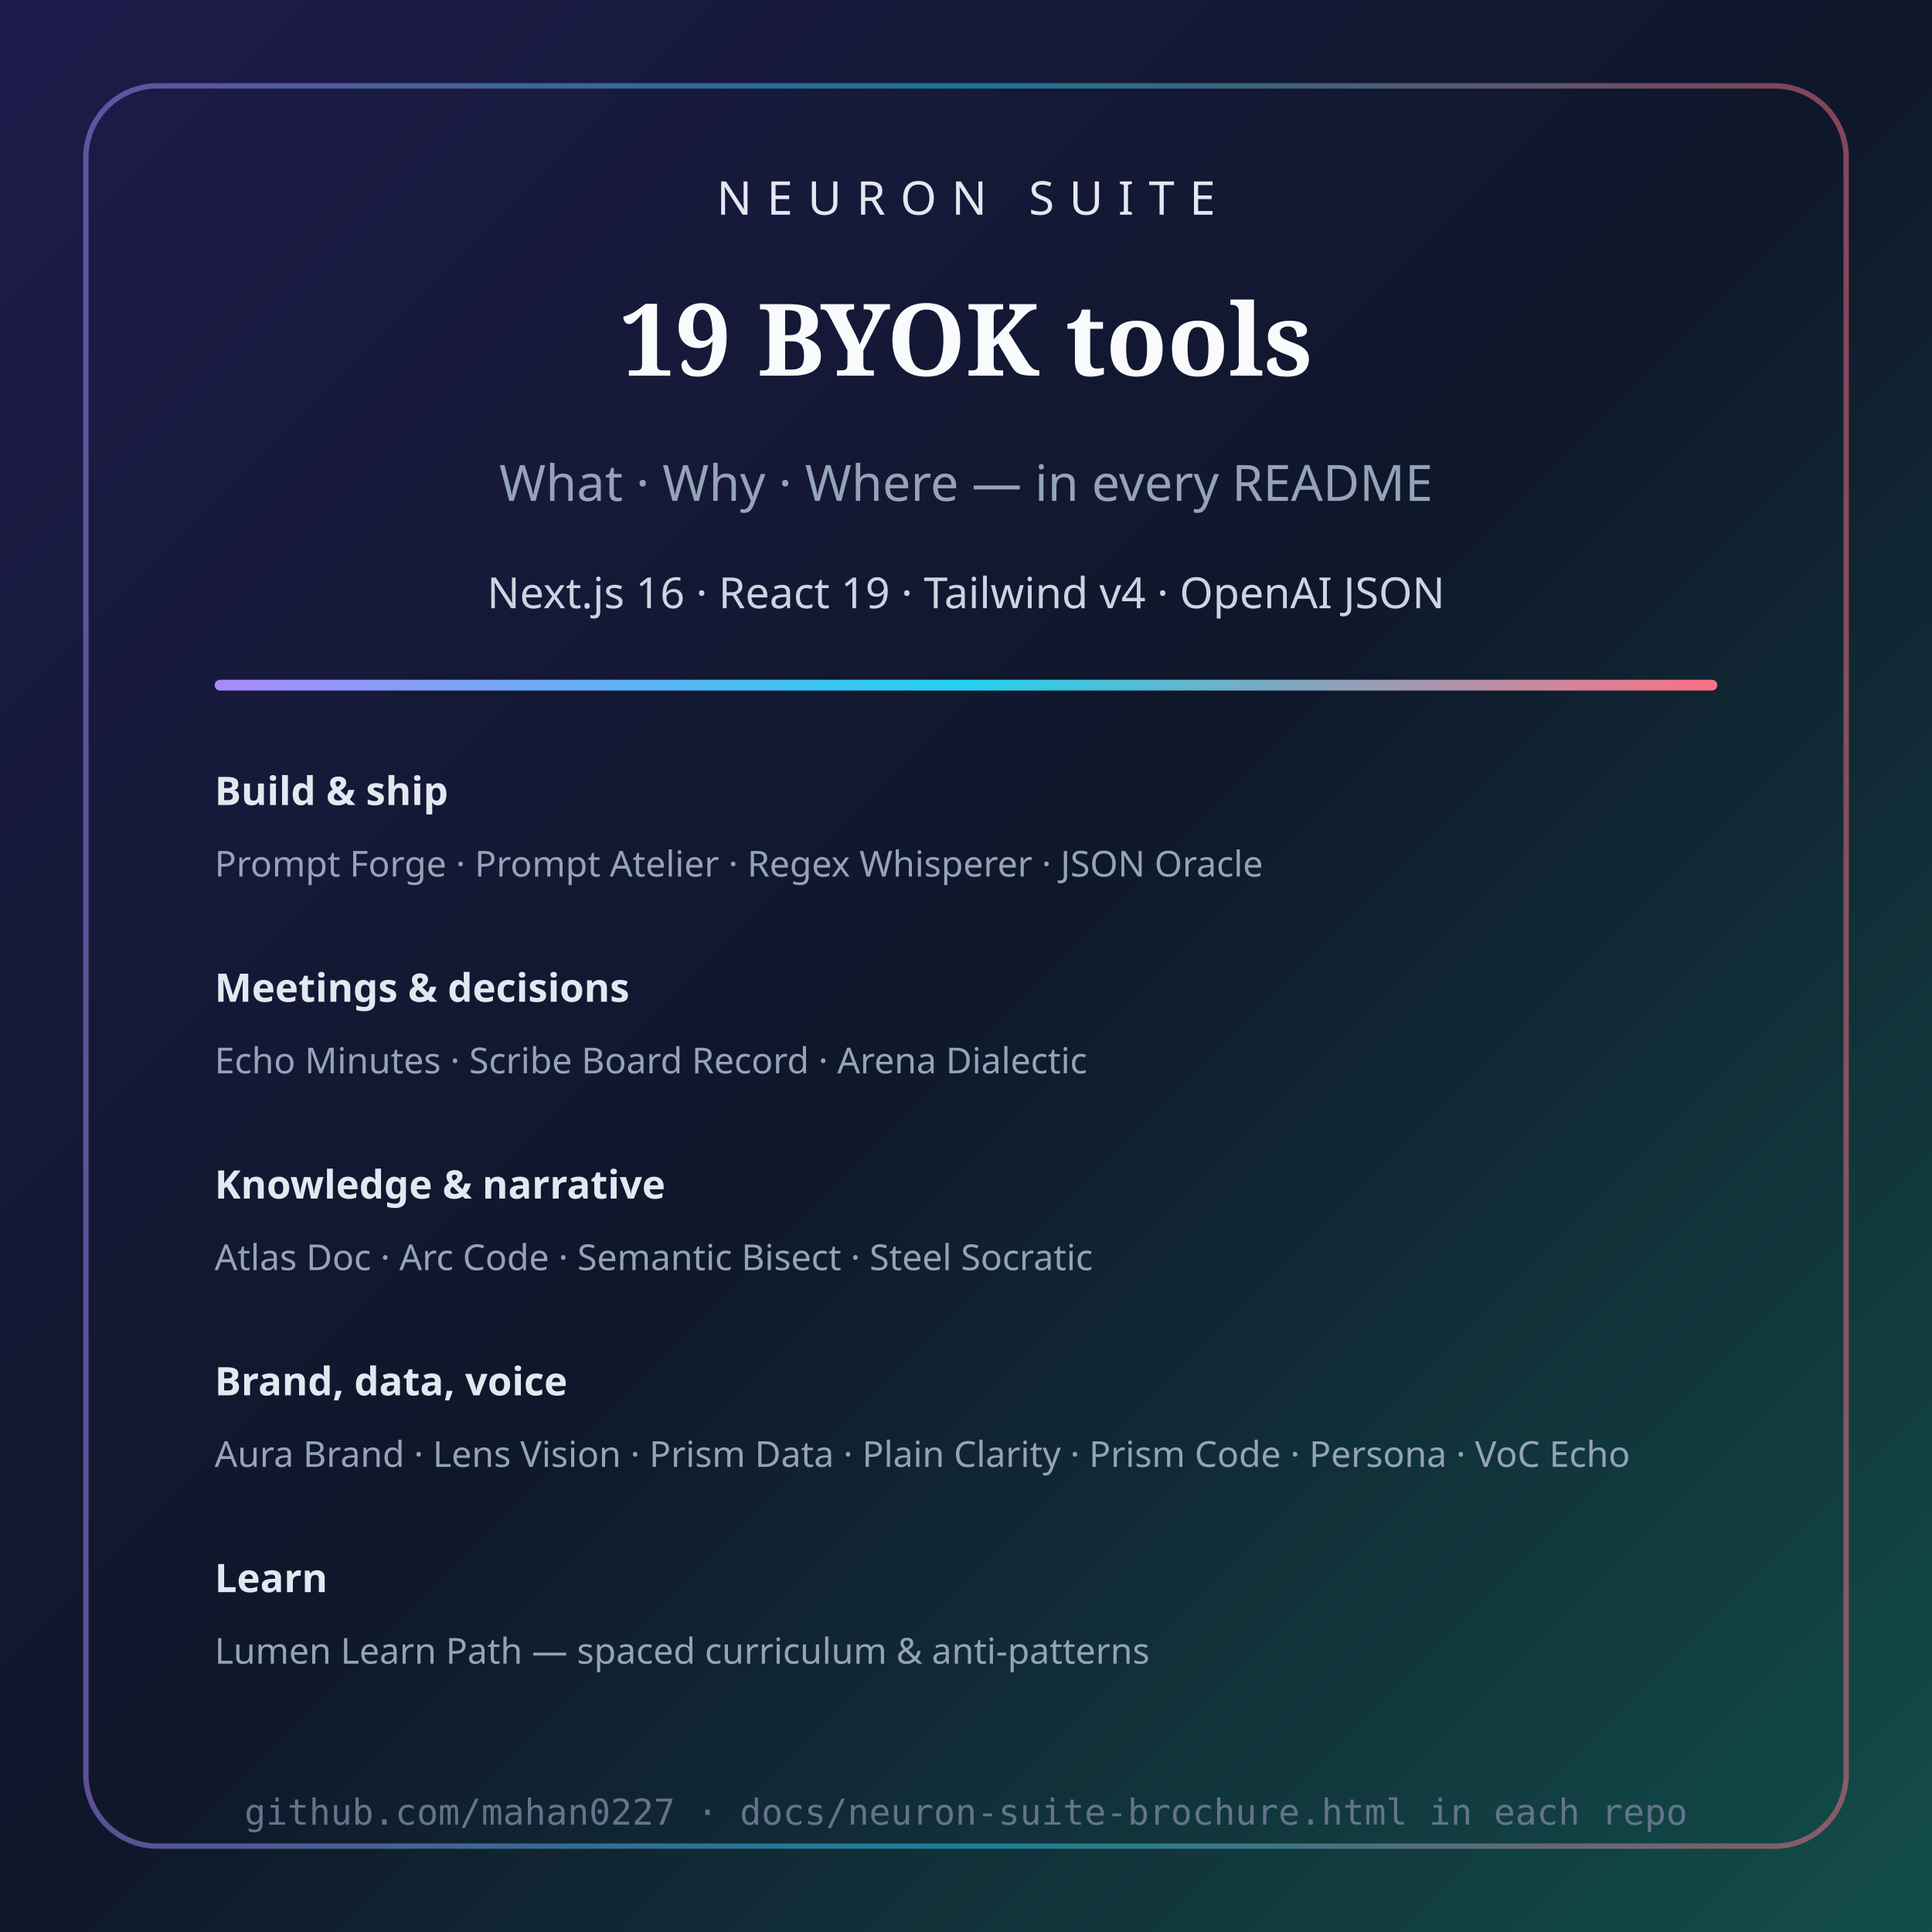
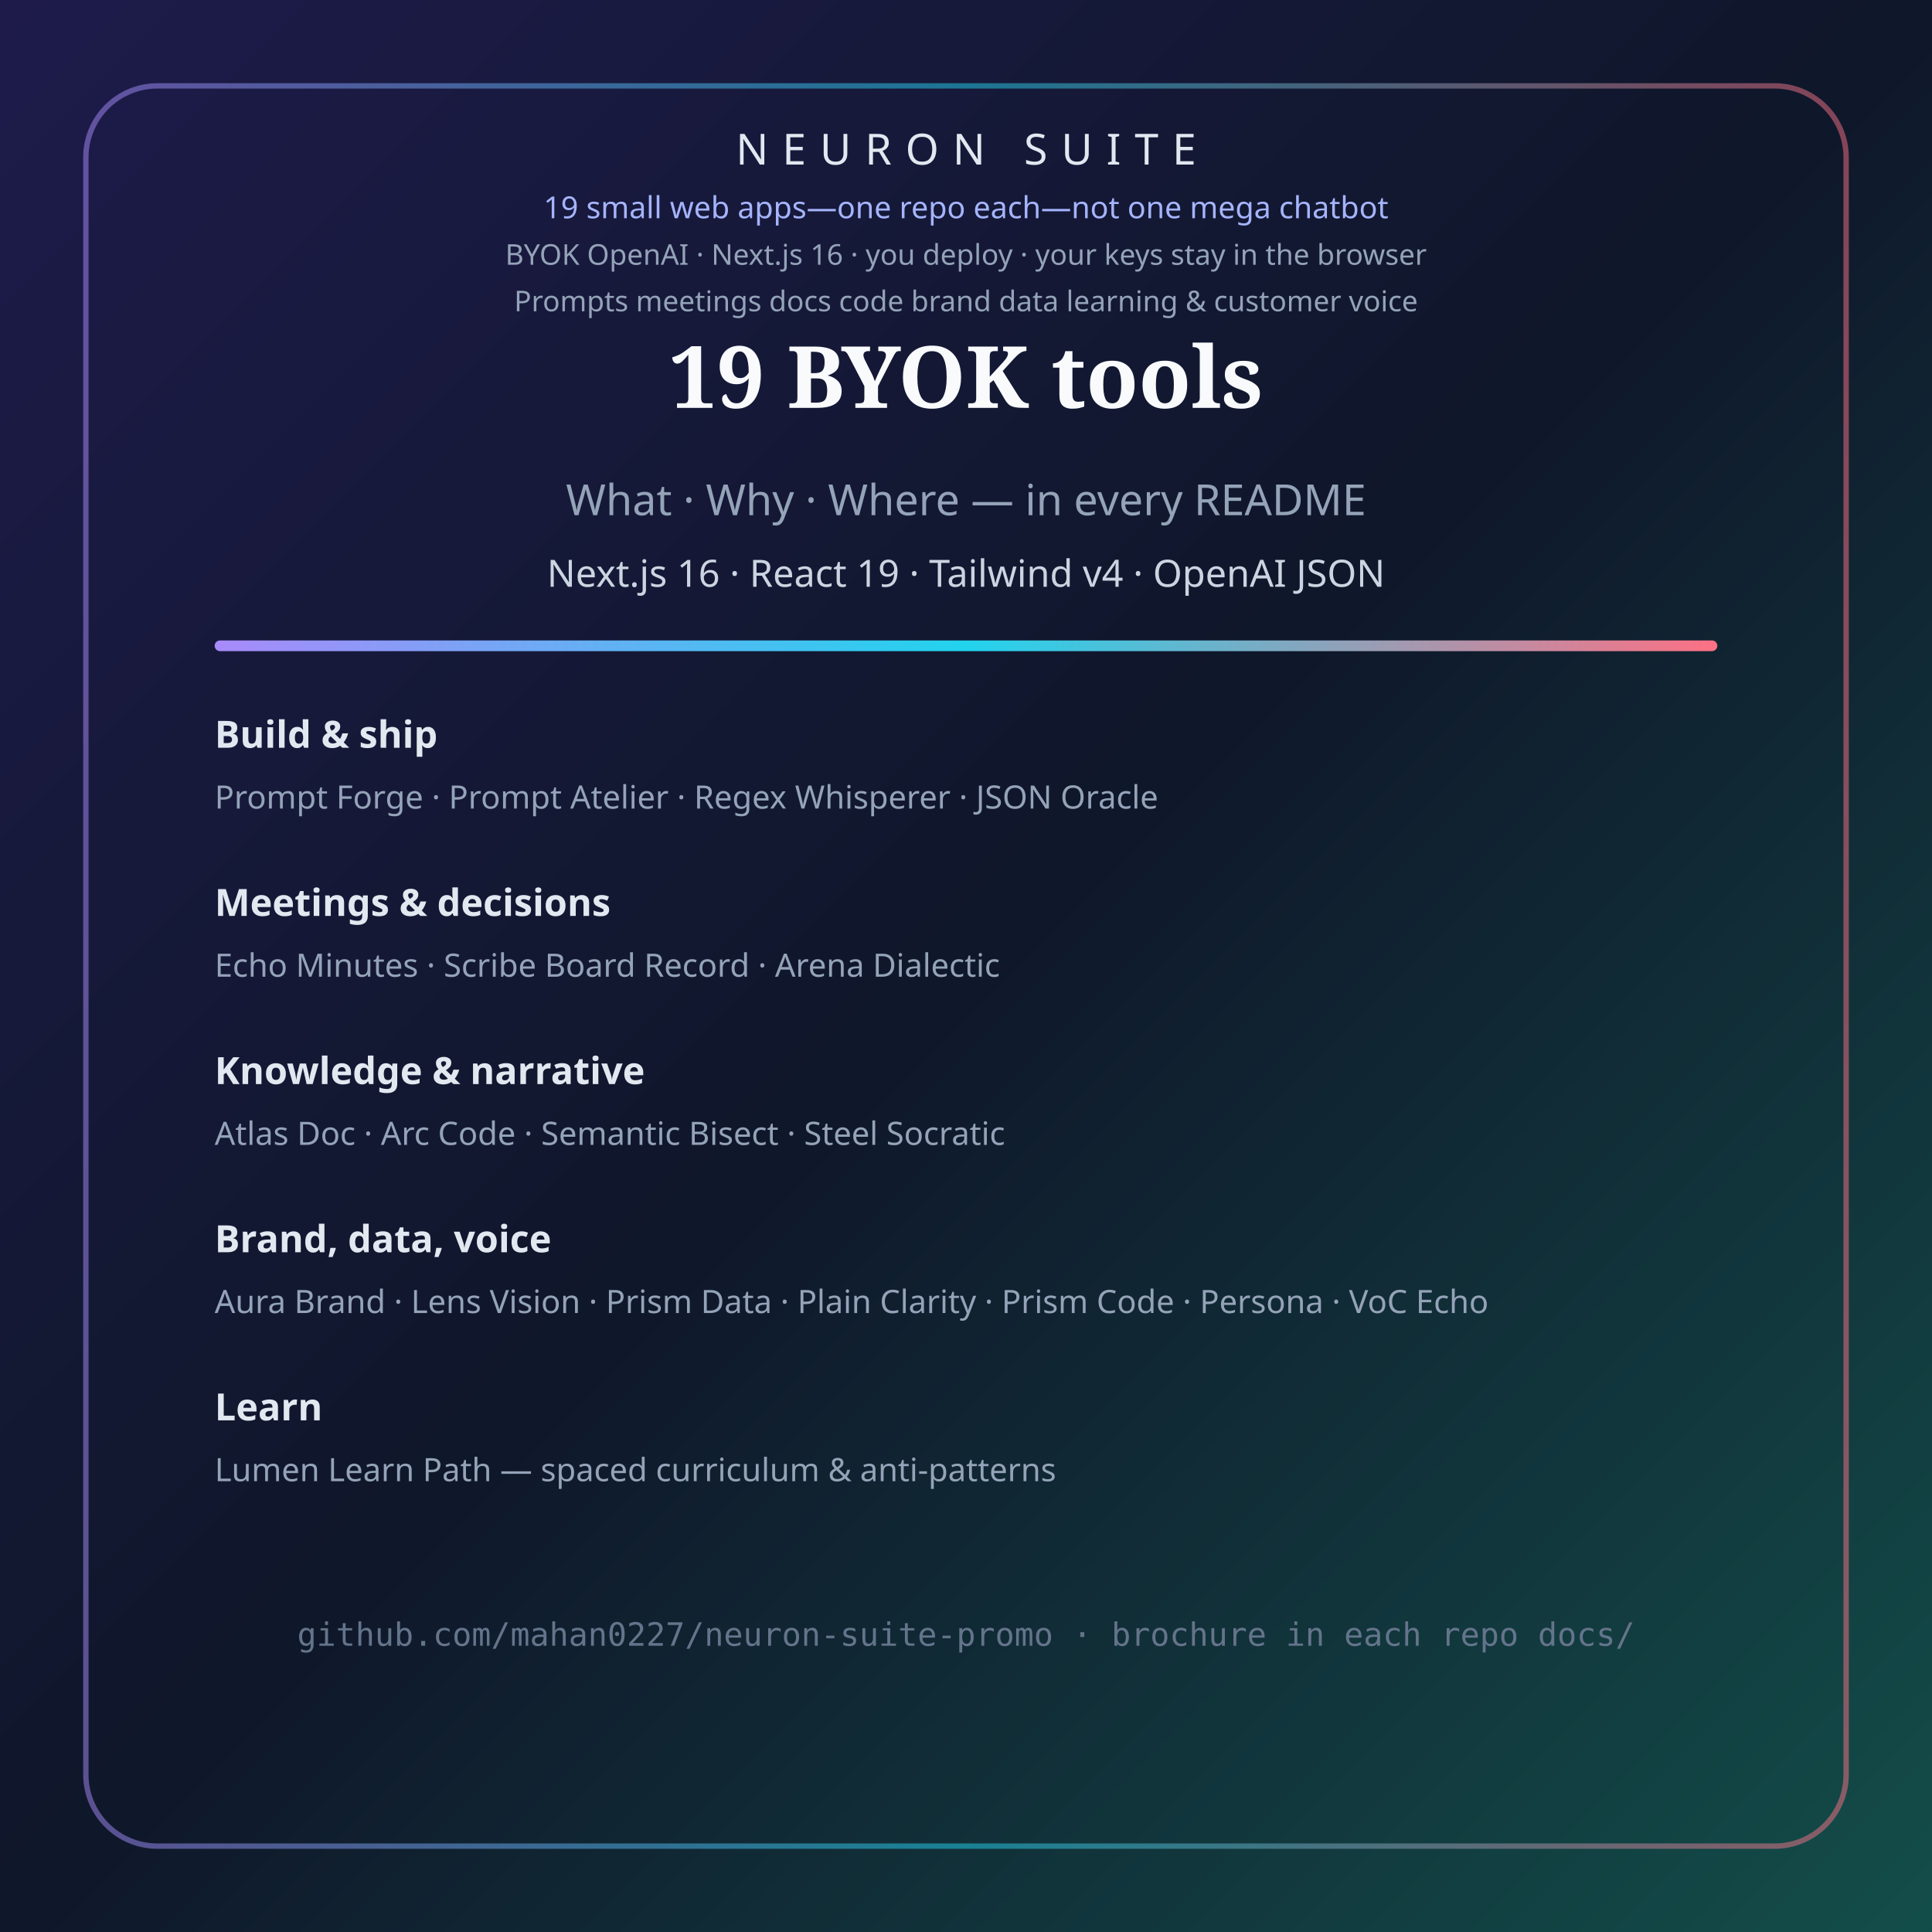
<svg xmlns="http://www.w3.org/2000/svg" width="1080" height="1080" viewBox="0 0 1080 1080">
  <defs>
    <linearGradient id="bg" x1="0%" y1="0%" x2="100%" y2="100%">
      <stop offset="0%" style="stop-color:#1e1b4b" />
      <stop offset="50%" style="stop-color:#0f172a" />
      <stop offset="100%" style="stop-color:#134e4a" />
    </linearGradient>
    <linearGradient id="accent" x1="0%" y1="0%" x2="100%" y2="0%">
      <stop offset="0%" style="stop-color:#a78bfa" />
      <stop offset="50%" style="stop-color:#22d3ee" />
      <stop offset="100%" style="stop-color:#fb7185" />
    </linearGradient>
  </defs>
  <rect width="1080" height="1080" fill="url(#bg)" />
  <rect x="48" y="48" width="984" height="984" rx="40" fill="none" stroke="url(#accent)" stroke-width="3" opacity="0.5" />
-   <text x="540" y="120" text-anchor="middle" fill="#e2e8f0" font-family="ui-sans-serif,system-ui,sans-serif" font-size="26" letter-spacing="0.32em">NEURON SUITE</text>
-   <text x="540" y="210" text-anchor="middle" fill="#f8fafc" font-family="ui-serif,Georgia,serif" font-size="56" font-weight="600">19 BYOK tools</text>
-   <text x="540" y="280" text-anchor="middle" fill="#94a3b8" font-family="ui-sans-serif,system-ui,sans-serif" font-size="28">What · Why · Where — in every README</text>
-   <text x="540" y="340" text-anchor="middle" fill="#cbd5e1" font-family="ui-sans-serif,system-ui,sans-serif" font-size="24">Next.js 16 · React 19 · Tailwind v4 · OpenAI JSON</text>
-   <rect x="120" y="380" width="840" height="6" rx="3" fill="url(#accent)" />
-   <text x="120" y="450" fill="#e2e8f0" font-family="ui-sans-serif,system-ui,sans-serif" font-size="22" font-weight="600">Build &amp; ship</text>
-   <text x="120" y="490" fill="#94a3b8" font-family="ui-sans-serif,system-ui,sans-serif" font-size="20">Prompt Forge · Prompt Atelier · Regex Whisperer · JSON Oracle</text>
-   <text x="120" y="560" fill="#e2e8f0" font-family="ui-sans-serif,system-ui,sans-serif" font-size="22" font-weight="600">Meetings &amp; decisions</text>
-   <text x="120" y="600" fill="#94a3b8" font-family="ui-sans-serif,system-ui,sans-serif" font-size="20">Echo Minutes · Scribe Board Record · Arena Dialectic</text>
-   <text x="120" y="670" fill="#e2e8f0" font-family="ui-sans-serif,system-ui,sans-serif" font-size="22" font-weight="600">Knowledge &amp; narrative</text>
-   <text x="120" y="710" fill="#94a3b8" font-family="ui-sans-serif,system-ui,sans-serif" font-size="20">Atlas Doc · Arc Code · Semantic Bisect · Steel Socratic</text>
-   <text x="120" y="780" fill="#e2e8f0" font-family="ui-sans-serif,system-ui,sans-serif" font-size="22" font-weight="600">Brand, data, voice</text>
-   <text x="120" y="820" fill="#94a3b8" font-family="ui-sans-serif,system-ui,sans-serif" font-size="20">Aura Brand · Lens Vision · Prism Data · Plain Clarity · Prism Code · Persona · VoC Echo</text>
-   <text x="120" y="890" fill="#e2e8f0" font-family="ui-sans-serif,system-ui,sans-serif" font-size="22" font-weight="600">Learn</text>
-   <text x="120" y="930" fill="#94a3b8" font-family="ui-sans-serif,system-ui,sans-serif" font-size="20">Lumen Learn Path — spaced curriculum &amp; anti-patterns</text>
-   <text x="540" y="1020" text-anchor="middle" fill="#64748b" font-family="ui-monospace,monospace" font-size="20">github.com/mahan0227 · docs/neuron-suite-brochure.html in each repo</text>
+   <text x="540" y="92" text-anchor="middle" fill="#e2e8f0" font-family="ui-sans-serif,system-ui,sans-serif" font-size="24" letter-spacing="0.32em">NEURON SUITE</text>
+   <text x="540" y="122" text-anchor="middle" fill="#a5b4fc" font-family="ui-sans-serif,system-ui,sans-serif" font-size="17">19 small web apps—one repo each—not one mega chatbot</text>
+   <text x="540" y="148" text-anchor="middle" fill="#94a3b8" font-family="ui-sans-serif,system-ui,sans-serif" font-size="16">BYOK OpenAI · Next.js 16 · you deploy · your keys stay in the browser</text>
+   <text x="540" y="174" text-anchor="middle" fill="#94a3b8" font-family="ui-sans-serif,system-ui,sans-serif" font-size="16">Prompts meetings docs code brand data learning &amp; customer voice</text>
+   <text x="540" y="228" text-anchor="middle" fill="#f8fafc" font-family="ui-serif,Georgia,serif" font-size="48" font-weight="600">19 BYOK tools</text>
+   <text x="540" y="288" text-anchor="middle" fill="#94a3b8" font-family="ui-sans-serif,system-ui,sans-serif" font-size="24">What · Why · Where — in every README</text>
+   <text x="540" y="328" text-anchor="middle" fill="#cbd5e1" font-family="ui-sans-serif,system-ui,sans-serif" font-size="21">Next.js 16 · React 19 · Tailwind v4 · OpenAI JSON</text>
+   <rect x="120" y="358" width="840" height="6" rx="3" fill="url(#accent)" />
+   <text x="120" y="418" fill="#e2e8f0" font-family="ui-sans-serif,system-ui,sans-serif" font-size="21" font-weight="600">Build &amp; ship</text>
+   <text x="120" y="452" fill="#94a3b8" font-family="ui-sans-serif,system-ui,sans-serif" font-size="18">Prompt Forge · Prompt Atelier · Regex Whisperer · JSON Oracle</text>
+   <text x="120" y="512" fill="#e2e8f0" font-family="ui-sans-serif,system-ui,sans-serif" font-size="21" font-weight="600">Meetings &amp; decisions</text>
+   <text x="120" y="546" fill="#94a3b8" font-family="ui-sans-serif,system-ui,sans-serif" font-size="18">Echo Minutes · Scribe Board Record · Arena Dialectic</text>
+   <text x="120" y="606" fill="#e2e8f0" font-family="ui-sans-serif,system-ui,sans-serif" font-size="21" font-weight="600">Knowledge &amp; narrative</text>
+   <text x="120" y="640" fill="#94a3b8" font-family="ui-sans-serif,system-ui,sans-serif" font-size="18">Atlas Doc · Arc Code · Semantic Bisect · Steel Socratic</text>
+   <text x="120" y="700" fill="#e2e8f0" font-family="ui-sans-serif,system-ui,sans-serif" font-size="21" font-weight="600">Brand, data, voice</text>
+   <text x="120" y="734" fill="#94a3b8" font-family="ui-sans-serif,system-ui,sans-serif" font-size="18">Aura Brand · Lens Vision · Prism Data · Plain Clarity · Prism Code · Persona · VoC Echo</text>
+   <text x="120" y="794" fill="#e2e8f0" font-family="ui-sans-serif,system-ui,sans-serif" font-size="21" font-weight="600">Learn</text>
+   <text x="120" y="828" fill="#94a3b8" font-family="ui-sans-serif,system-ui,sans-serif" font-size="18">Lumen Learn Path — spaced curriculum &amp; anti-patterns</text>
+   <text x="540" y="920" text-anchor="middle" fill="#64748b" font-family="ui-monospace,monospace" font-size="18">github.com/mahan0227/neuron-suite-promo · brochure in each repo docs/</text>
</svg>
